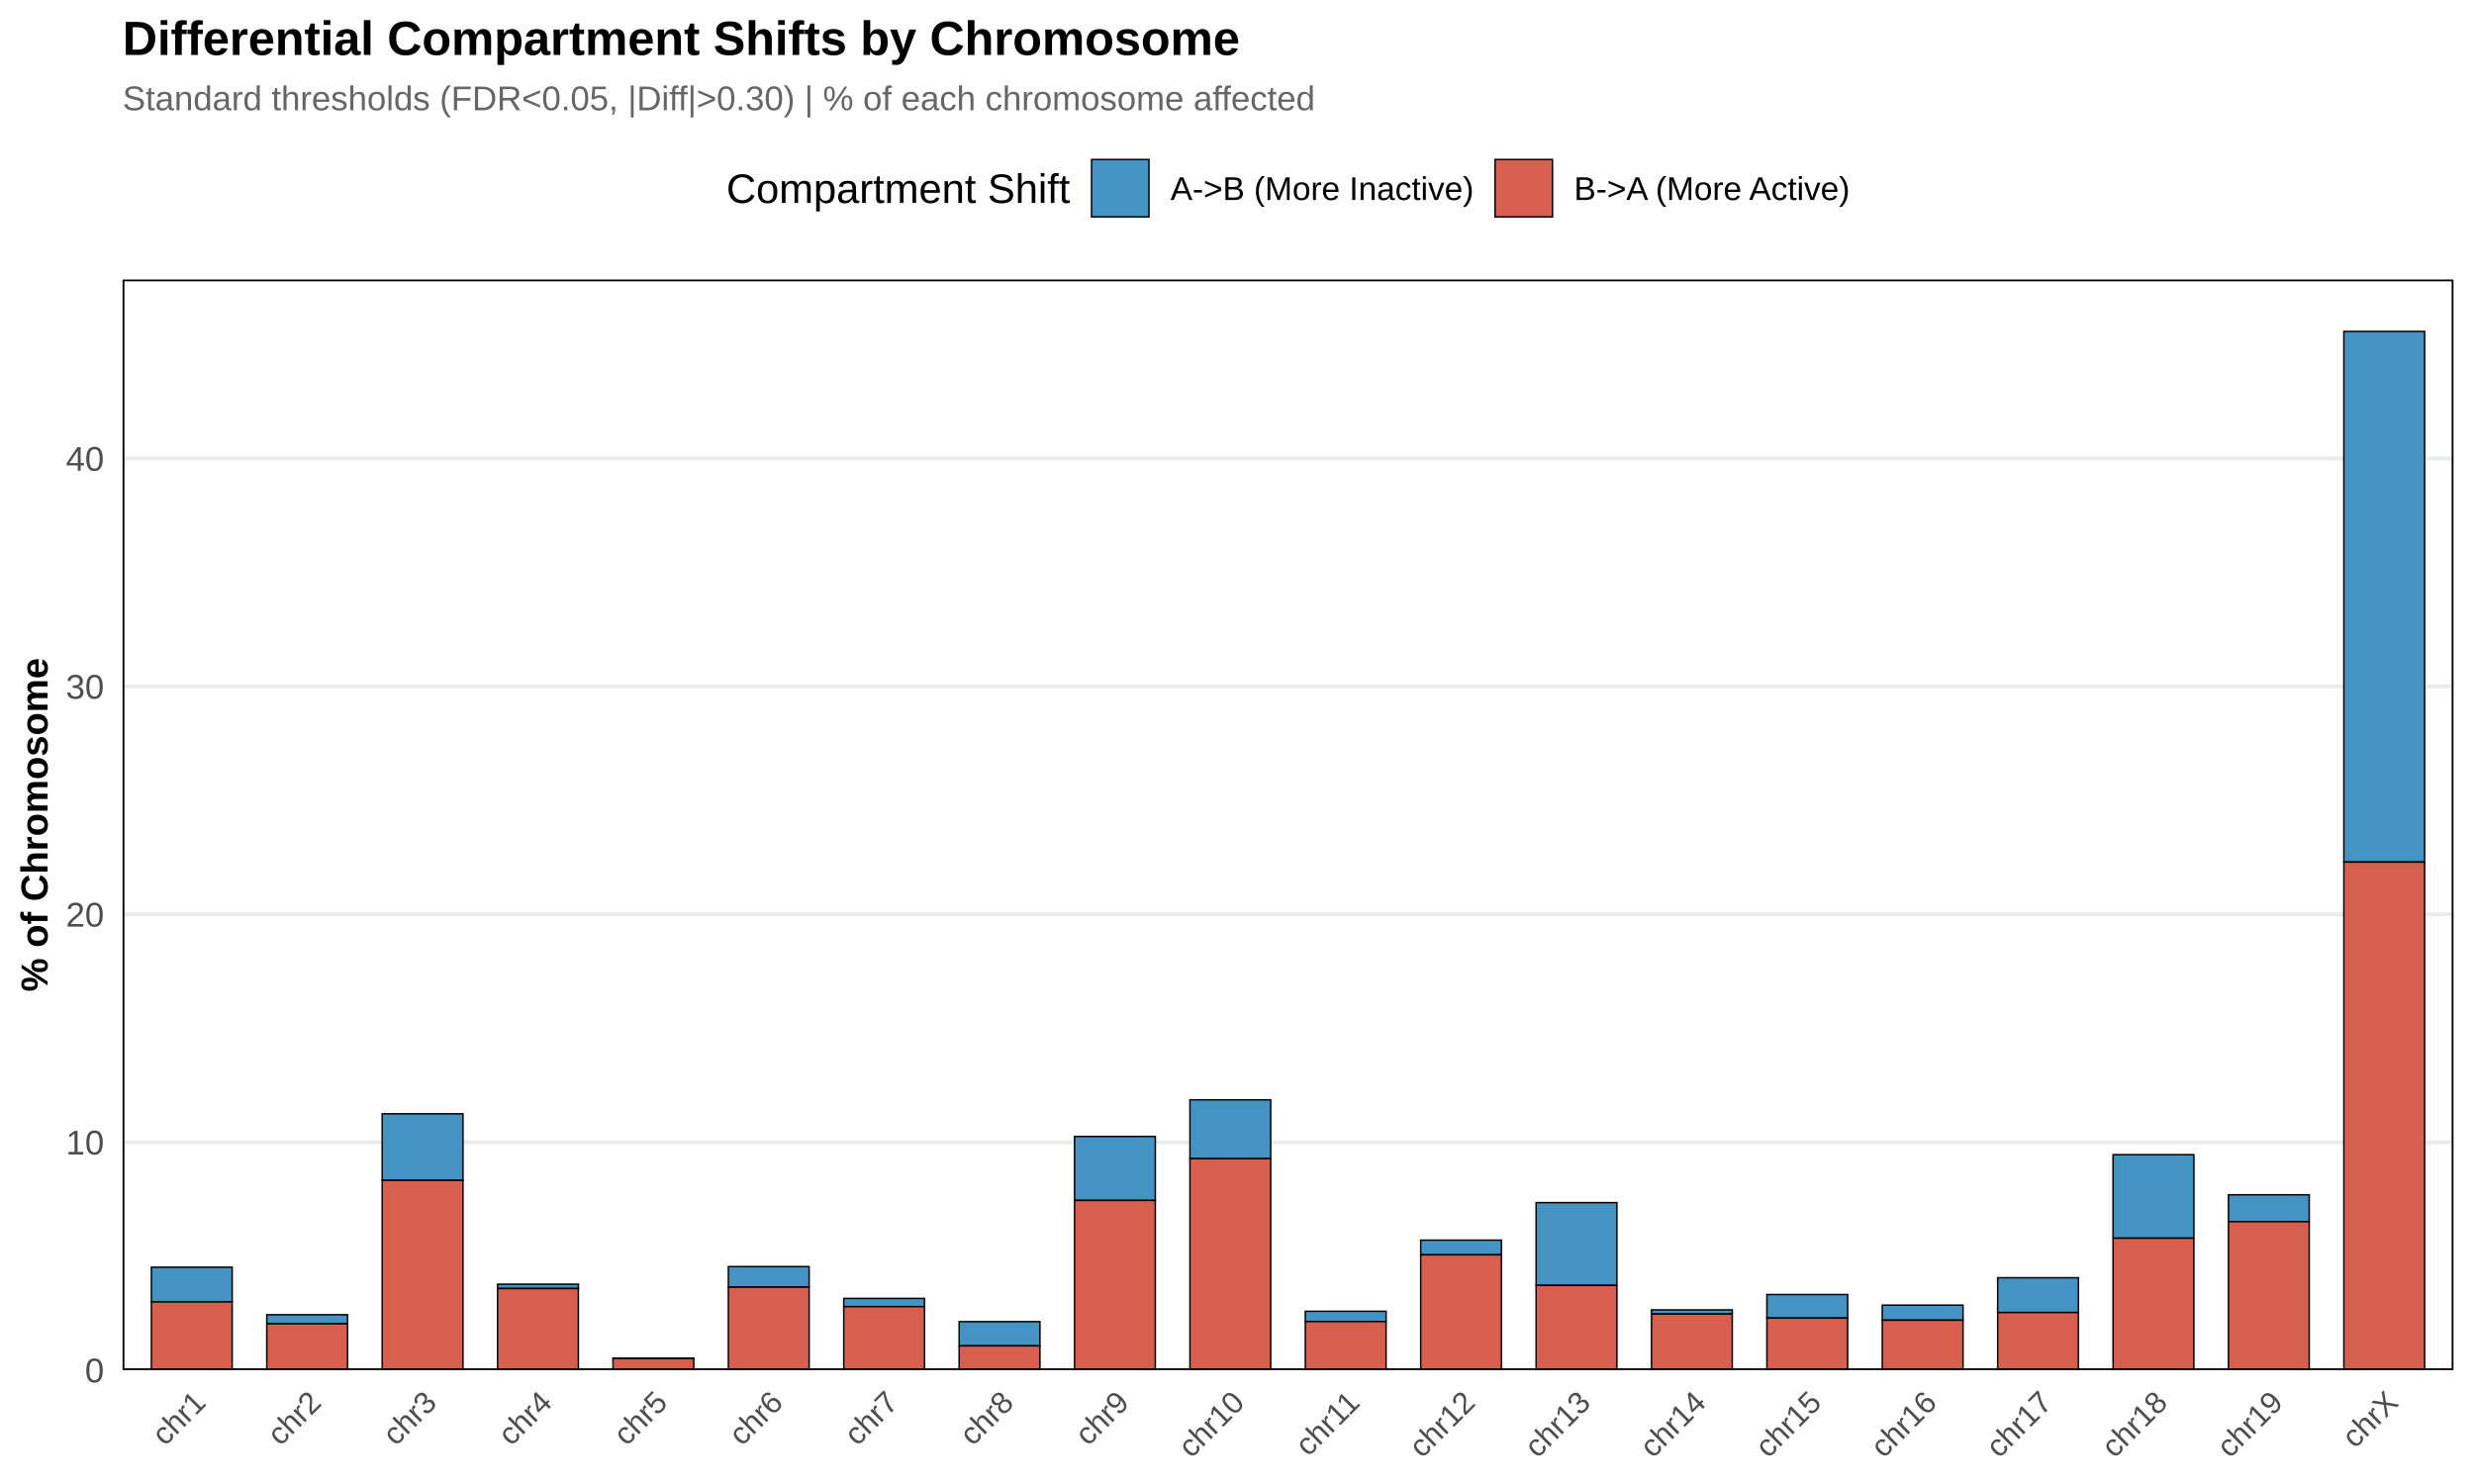
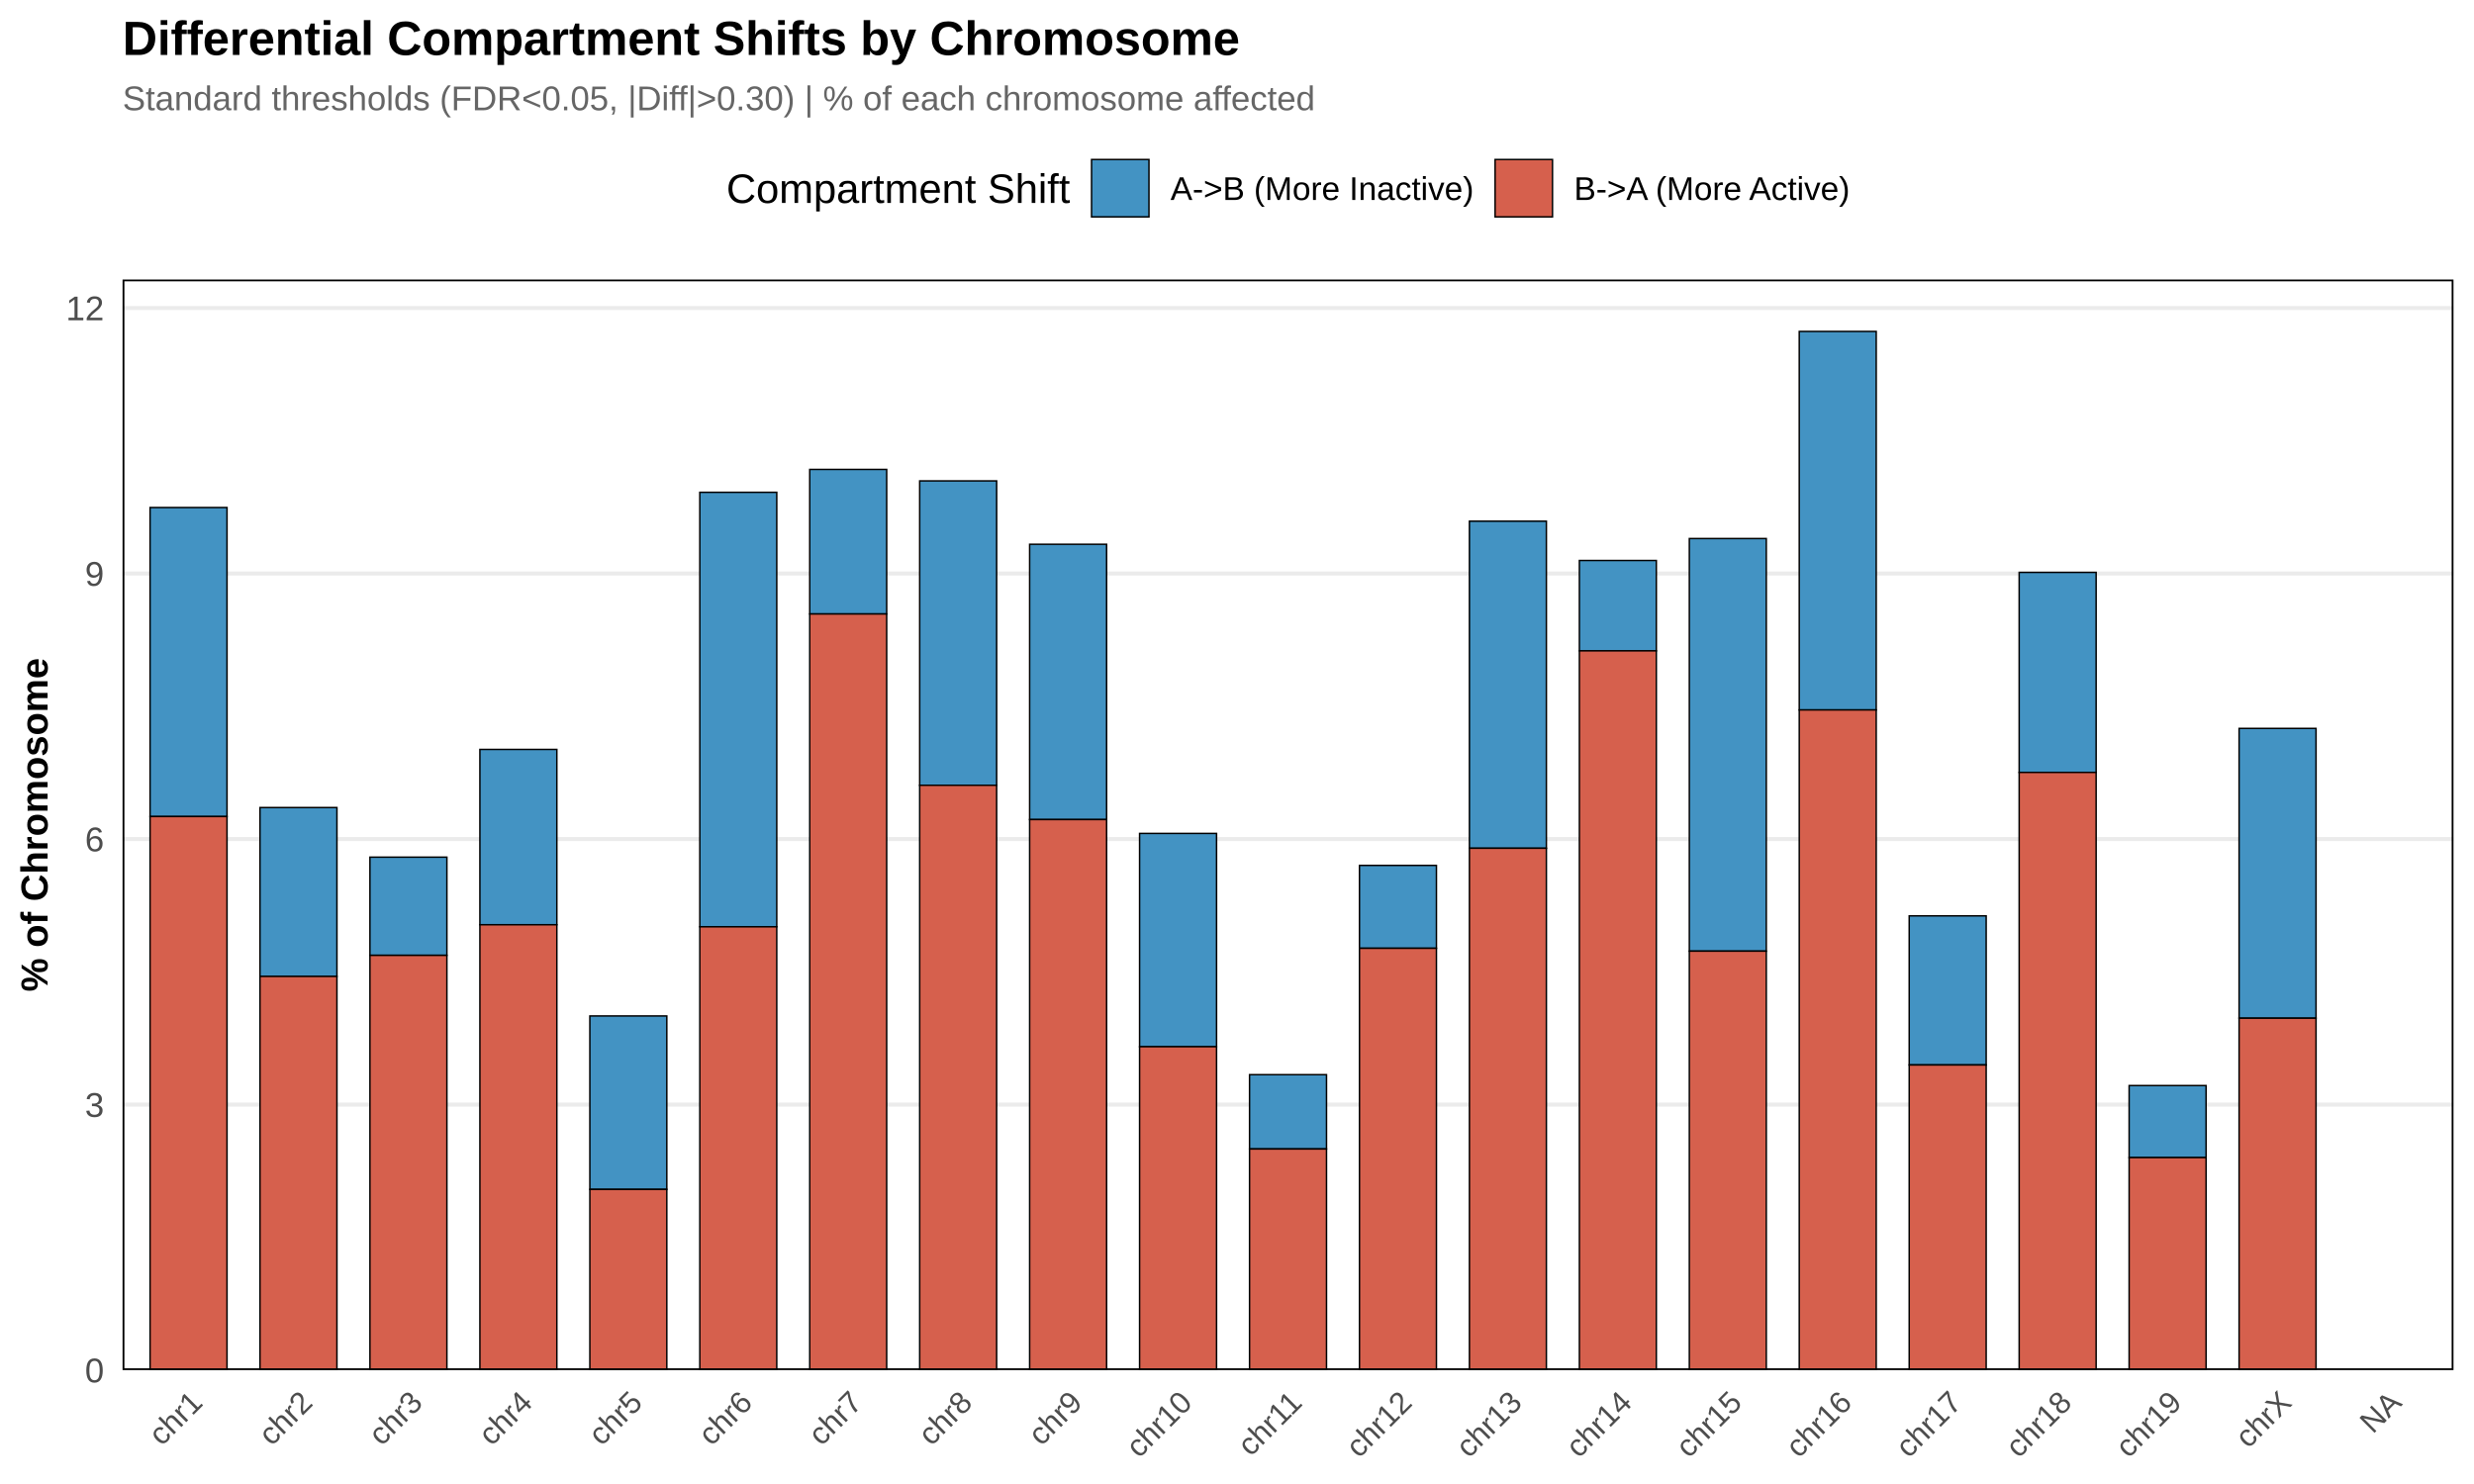
<svg xmlns="http://www.w3.org/2000/svg" width="720.00pt" height="432.00pt" viewBox="0 0 720.00 432.00">
  <g class="svglite">
    <defs>
      <style type="text/css">
    .svglite line, .svglite polyline, .svglite polygon, .svglite path, .svglite rect, .svglite circle {
      fill: none;
      stroke: #000000;
      stroke-linecap: round;
      stroke-linejoin: round;
      stroke-miterlimit: 10.00;
    }
    .svglite text {
      white-space: pre;
    }
    .svglite g.glyphgroup path {
      fill: inherit;
      stroke: none;
    }
  </style>
    </defs>
    <rect width="100%" height="100%" style="stroke: none; fill: #FFFFFF;" />
    <defs>
      <clipPath id="cpMC4wMHw3MjAuMDB8MC4wMHw0MzIuMDA=">
        <rect x="0.00" y="0.00" width="720.00" height="432.00" />
      </clipPath>
    </defs>
    <g clip-path="url(#cpMC4wMHw3MjAuMDB8MC4wMHw0MzIuMDA=)">
      <rect x="0.00" y="0.00" width="720.00" height="432.00" style="stroke-width: 1.16; stroke: none; fill: #FFFFFF;" />
    </g>
    <defs>
      <clipPath id="cpMzUuNjd8NzE0LjAyfDgxLjM2fDM5OC44NA==">
        <rect x="35.67" y="81.36" width="678.36" height="317.49" />
      </clipPath>
    </defs>
    <g clip-path="url(#cpMzUuNjd8NzE0LjAyfDgxLjM2fDM5OC44NA==)">
      <polyline points="35.67,398.84 714.02,398.84 " style="stroke-width: 1.16; stroke: #EBEBEB; stroke-linecap: butt;" />
-       <polyline points="35.67,332.50 714.02,332.50 " style="stroke-width: 1.16; stroke: #EBEBEB; stroke-linecap: butt;" />
-       <polyline points="35.67,266.16 714.02,266.16 " style="stroke-width: 1.16; stroke: #EBEBEB; stroke-linecap: butt;" />
-       <polyline points="35.67,199.81 714.02,199.81 " style="stroke-width: 1.16; stroke: #EBEBEB; stroke-linecap: butt;" />
-       <polyline points="35.67,133.47 714.02,133.47 " style="stroke-width: 1.16; stroke: #EBEBEB; stroke-linecap: butt;" />
-       <rect x="44.06" y="368.89" width="23.51" height="10.10" style="stroke-width: 0.43; stroke-linecap: butt; stroke-linejoin: miter; fill: #4393C3;" />
-       <rect x="44.06" y="378.99" width="23.51" height="19.85" style="stroke-width: 0.43; stroke-linecap: butt; stroke-linejoin: miter; fill: #D6604D;" />
-       <rect x="346.30" y="320.16" width="23.51" height="17.13" style="stroke-width: 0.43; stroke-linecap: butt; stroke-linejoin: miter; fill: #4393C3;" />
-       <rect x="346.30" y="337.29" width="23.51" height="61.55" style="stroke-width: 0.43; stroke-linecap: butt; stroke-linejoin: miter; fill: #D6604D;" />
-       <rect x="379.88" y="381.72" width="23.51" height="2.99" style="stroke-width: 0.43; stroke-linecap: butt; stroke-linejoin: miter; fill: #4393C3;" />
-       <rect x="379.88" y="384.71" width="23.51" height="14.13" style="stroke-width: 0.43; stroke-linecap: butt; stroke-linejoin: miter; fill: #D6604D;" />
-       <rect x="413.46" y="361.01" width="23.51" height="4.28" style="stroke-width: 0.43; stroke-linecap: butt; stroke-linejoin: miter; fill: #4393C3;" />
-       <rect x="413.46" y="365.29" width="23.51" height="33.55" style="stroke-width: 0.43; stroke-linecap: butt; stroke-linejoin: miter; fill: #D6604D;" />
-       <rect x="447.05" y="350.09" width="23.51" height="24.10" style="stroke-width: 0.43; stroke-linecap: butt; stroke-linejoin: miter; fill: #4393C3;" />
-       <rect x="447.05" y="374.19" width="23.51" height="24.65" style="stroke-width: 0.43; stroke-linecap: butt; stroke-linejoin: miter; fill: #D6604D;" />
-       <rect x="480.63" y="381.31" width="23.51" height="1.20" style="stroke-width: 0.43; stroke-linecap: butt; stroke-linejoin: miter; fill: #4393C3;" />
-       <rect x="480.63" y="382.51" width="23.51" height="16.33" style="stroke-width: 0.43; stroke-linecap: butt; stroke-linejoin: miter; fill: #D6604D;" />
-       <rect x="514.21" y="376.84" width="23.51" height="6.85" style="stroke-width: 0.43; stroke-linecap: butt; stroke-linejoin: miter; fill: #4393C3;" />
-       <rect x="514.21" y="383.70" width="23.51" height="15.14" style="stroke-width: 0.43; stroke-linecap: butt; stroke-linejoin: miter; fill: #D6604D;" />
-       <rect x="547.79" y="379.93" width="23.51" height="4.39" style="stroke-width: 0.43; stroke-linecap: butt; stroke-linejoin: miter; fill: #4393C3;" />
-       <rect x="547.79" y="384.32" width="23.51" height="14.52" style="stroke-width: 0.43; stroke-linecap: butt; stroke-linejoin: miter; fill: #D6604D;" />
-       <rect x="581.37" y="371.95" width="23.51" height="10.13" style="stroke-width: 0.43; stroke-linecap: butt; stroke-linejoin: miter; fill: #4393C3;" />
-       <rect x="581.37" y="382.08" width="23.51" height="16.76" style="stroke-width: 0.43; stroke-linecap: butt; stroke-linejoin: miter; fill: #D6604D;" />
-       <rect x="614.96" y="336.12" width="23.51" height="24.32" style="stroke-width: 0.43; stroke-linecap: butt; stroke-linejoin: miter; fill: #4393C3;" />
-       <rect x="614.96" y="360.44" width="23.51" height="38.40" style="stroke-width: 0.43; stroke-linecap: butt; stroke-linejoin: miter; fill: #D6604D;" />
-       <rect x="648.54" y="347.81" width="23.51" height="7.83" style="stroke-width: 0.43; stroke-linecap: butt; stroke-linejoin: miter; fill: #4393C3;" />
-       <rect x="648.54" y="355.64" width="23.51" height="43.20" style="stroke-width: 0.43; stroke-linecap: butt; stroke-linejoin: miter; fill: #D6604D;" />
-       <rect x="77.64" y="382.72" width="23.51" height="2.64" style="stroke-width: 0.43; stroke-linecap: butt; stroke-linejoin: miter; fill: #4393C3;" />
-       <rect x="77.64" y="385.36" width="23.51" height="13.48" style="stroke-width: 0.43; stroke-linecap: butt; stroke-linejoin: miter; fill: #D6604D;" />
-       <rect x="111.23" y="324.23" width="23.51" height="19.38" style="stroke-width: 0.43; stroke-linecap: butt; stroke-linejoin: miter; fill: #4393C3;" />
-       <rect x="111.23" y="343.60" width="23.51" height="55.24" style="stroke-width: 0.43; stroke-linecap: butt; stroke-linejoin: miter; fill: #D6604D;" />
-       <rect x="144.81" y="373.83" width="23.51" height="1.27" style="stroke-width: 0.43; stroke-linecap: butt; stroke-linejoin: miter; fill: #4393C3;" />
-       <rect x="144.81" y="375.10" width="23.51" height="23.74" style="stroke-width: 0.43; stroke-linecap: butt; stroke-linejoin: miter; fill: #D6604D;" />
-       <rect x="178.39" y="395.35" width="23.51" height="0.11" style="stroke-width: 0.43; stroke-linecap: butt; stroke-linejoin: miter; fill: #4393C3;" />
-       <rect x="178.39" y="395.46" width="23.51" height="3.39" style="stroke-width: 0.43; stroke-linecap: butt; stroke-linejoin: miter; fill: #D6604D;" />
-       <rect x="211.97" y="368.71" width="23.51" height="5.98" style="stroke-width: 0.43; stroke-linecap: butt; stroke-linejoin: miter; fill: #4393C3;" />
-       <rect x="211.97" y="374.70" width="23.51" height="24.15" style="stroke-width: 0.43; stroke-linecap: butt; stroke-linejoin: miter; fill: #D6604D;" />
-       <rect x="245.55" y="377.97" width="23.51" height="2.39" style="stroke-width: 0.43; stroke-linecap: butt; stroke-linejoin: miter; fill: #4393C3;" />
-       <rect x="245.55" y="380.37" width="23.51" height="18.47" style="stroke-width: 0.43; stroke-linecap: butt; stroke-linejoin: miter; fill: #D6604D;" />
-       <rect x="279.14" y="384.74" width="23.51" height="7.05" style="stroke-width: 0.43; stroke-linecap: butt; stroke-linejoin: miter; fill: #4393C3;" />
-       <rect x="279.14" y="391.79" width="23.51" height="7.05" style="stroke-width: 0.43; stroke-linecap: butt; stroke-linejoin: miter; fill: #D6604D;" />
-       <rect x="312.72" y="330.82" width="23.51" height="18.64" style="stroke-width: 0.43; stroke-linecap: butt; stroke-linejoin: miter; fill: #4393C3;" />
-       <rect x="312.72" y="349.46" width="23.51" height="49.39" style="stroke-width: 0.43; stroke-linecap: butt; stroke-linejoin: miter; fill: #D6604D;" />
-       <rect x="682.12" y="96.48" width="23.51" height="154.48" style="stroke-width: 0.43; stroke-linecap: butt; stroke-linejoin: miter; fill: #4393C3;" />
-       <rect x="682.12" y="250.96" width="23.51" height="147.89" style="stroke-width: 0.43; stroke-linecap: butt; stroke-linejoin: miter; fill: #D6604D;" />
+       <polyline points="35.67,321.55 714.02,321.55 " style="stroke-width: 1.16; stroke: #EBEBEB; stroke-linecap: butt;" />
+       <polyline points="35.67,244.25 714.02,244.25 " style="stroke-width: 1.16; stroke: #EBEBEB; stroke-linecap: butt;" />
+       <polyline points="35.67,166.95 714.02,166.95 " style="stroke-width: 1.16; stroke: #EBEBEB; stroke-linecap: butt;" />
+       <polyline points="35.67,89.66 714.02,89.66 " style="stroke-width: 1.16; stroke: #EBEBEB; stroke-linecap: butt;" />
+       <rect x="43.67" y="147.74" width="22.40" height="89.96" style="stroke-width: 0.43; stroke-linecap: butt; stroke-linejoin: miter; fill: #4393C3;" />
+       <rect x="43.67" y="237.70" width="22.40" height="161.14" style="stroke-width: 0.43; stroke-linecap: butt; stroke-linejoin: miter; fill: #D6604D;" />
+       <rect x="331.65" y="242.61" width="22.40" height="62.10" style="stroke-width: 0.43; stroke-linecap: butt; stroke-linejoin: miter; fill: #4393C3;" />
+       <rect x="331.65" y="304.71" width="22.40" height="94.14" style="stroke-width: 0.43; stroke-linecap: butt; stroke-linejoin: miter; fill: #D6604D;" />
+       <rect x="363.65" y="312.84" width="22.40" height="21.63" style="stroke-width: 0.43; stroke-linecap: butt; stroke-linejoin: miter; fill: #4393C3;" />
+       <rect x="363.65" y="334.47" width="22.40" height="64.37" style="stroke-width: 0.43; stroke-linecap: butt; stroke-linejoin: miter; fill: #D6604D;" />
+       <rect x="395.64" y="251.92" width="22.40" height="24.13" style="stroke-width: 0.43; stroke-linecap: butt; stroke-linejoin: miter; fill: #4393C3;" />
+       <rect x="395.64" y="276.05" width="22.40" height="122.79" style="stroke-width: 0.43; stroke-linecap: butt; stroke-linejoin: miter; fill: #D6604D;" />
+       <rect x="427.64" y="151.72" width="22.40" height="95.21" style="stroke-width: 0.43; stroke-linecap: butt; stroke-linejoin: miter; fill: #4393C3;" />
+       <rect x="427.64" y="246.93" width="22.40" height="151.91" style="stroke-width: 0.43; stroke-linecap: butt; stroke-linejoin: miter; fill: #D6604D;" />
+       <rect x="459.64" y="163.16" width="22.40" height="26.30" style="stroke-width: 0.43; stroke-linecap: butt; stroke-linejoin: miter; fill: #4393C3;" />
+       <rect x="459.64" y="189.46" width="22.40" height="209.38" style="stroke-width: 0.43; stroke-linecap: butt; stroke-linejoin: miter; fill: #D6604D;" />
+       <rect x="491.64" y="156.77" width="22.40" height="120.11" style="stroke-width: 0.43; stroke-linecap: butt; stroke-linejoin: miter; fill: #4393C3;" />
+       <rect x="491.64" y="276.88" width="22.40" height="121.96" style="stroke-width: 0.43; stroke-linecap: butt; stroke-linejoin: miter; fill: #D6604D;" />
+       <rect x="523.63" y="96.48" width="22.40" height="110.19" style="stroke-width: 0.43; stroke-linecap: butt; stroke-linejoin: miter; fill: #4393C3;" />
+       <rect x="523.63" y="206.67" width="22.40" height="192.18" style="stroke-width: 0.43; stroke-linecap: butt; stroke-linejoin: miter; fill: #D6604D;" />
+       <rect x="555.63" y="266.61" width="22.40" height="43.40" style="stroke-width: 0.43; stroke-linecap: butt; stroke-linejoin: miter; fill: #4393C3;" />
+       <rect x="555.63" y="310.01" width="22.40" height="88.84" style="stroke-width: 0.43; stroke-linecap: butt; stroke-linejoin: miter; fill: #D6604D;" />
+       <rect x="587.63" y="166.62" width="22.40" height="58.23" style="stroke-width: 0.43; stroke-linecap: butt; stroke-linejoin: miter; fill: #4393C3;" />
+       <rect x="587.63" y="224.85" width="22.40" height="173.99" style="stroke-width: 0.43; stroke-linecap: butt; stroke-linejoin: miter; fill: #D6604D;" />
+       <rect x="619.63" y="316.01" width="22.40" height="20.97" style="stroke-width: 0.43; stroke-linecap: butt; stroke-linejoin: miter; fill: #4393C3;" />
+       <rect x="619.63" y="336.98" width="22.40" height="61.86" style="stroke-width: 0.43; stroke-linecap: butt; stroke-linejoin: miter; fill: #D6604D;" />
+       <rect x="75.66" y="235.08" width="22.40" height="49.16" style="stroke-width: 0.43; stroke-linecap: butt; stroke-linejoin: miter; fill: #4393C3;" />
+       <rect x="75.66" y="284.24" width="22.40" height="114.60" style="stroke-width: 0.43; stroke-linecap: butt; stroke-linejoin: miter; fill: #D6604D;" />
+       <rect x="107.66" y="249.52" width="22.40" height="28.58" style="stroke-width: 0.43; stroke-linecap: butt; stroke-linejoin: miter; fill: #4393C3;" />
+       <rect x="107.66" y="278.10" width="22.40" height="120.75" style="stroke-width: 0.43; stroke-linecap: butt; stroke-linejoin: miter; fill: #D6604D;" />
+       <rect x="139.66" y="218.16" width="22.40" height="51.03" style="stroke-width: 0.43; stroke-linecap: butt; stroke-linejoin: miter; fill: #4393C3;" />
+       <rect x="139.66" y="269.20" width="22.40" height="129.64" style="stroke-width: 0.43; stroke-linecap: butt; stroke-linejoin: miter; fill: #D6604D;" />
+       <rect x="171.66" y="295.75" width="22.40" height="50.48" style="stroke-width: 0.43; stroke-linecap: butt; stroke-linejoin: miter; fill: #4393C3;" />
+       <rect x="171.66" y="346.24" width="22.40" height="52.61" style="stroke-width: 0.43; stroke-linecap: butt; stroke-linejoin: miter; fill: #D6604D;" />
+       <rect x="203.66" y="143.31" width="22.40" height="126.47" style="stroke-width: 0.43; stroke-linecap: butt; stroke-linejoin: miter; fill: #4393C3;" />
+       <rect x="203.66" y="269.79" width="22.40" height="129.05" style="stroke-width: 0.43; stroke-linecap: butt; stroke-linejoin: miter; fill: #D6604D;" />
+       <rect x="235.65" y="136.65" width="22.40" height="42.07" style="stroke-width: 0.43; stroke-linecap: butt; stroke-linejoin: miter; fill: #4393C3;" />
+       <rect x="235.65" y="178.73" width="22.40" height="220.11" style="stroke-width: 0.43; stroke-linecap: butt; stroke-linejoin: miter; fill: #D6604D;" />
+       <rect x="267.65" y="139.99" width="22.40" height="88.61" style="stroke-width: 0.43; stroke-linecap: butt; stroke-linejoin: miter; fill: #4393C3;" />
+       <rect x="267.65" y="228.60" width="22.40" height="170.24" style="stroke-width: 0.43; stroke-linecap: butt; stroke-linejoin: miter; fill: #D6604D;" />
+       <rect x="299.65" y="158.44" width="22.40" height="80.13" style="stroke-width: 0.43; stroke-linecap: butt; stroke-linejoin: miter; fill: #4393C3;" />
+       <rect x="299.65" y="238.58" width="22.40" height="160.27" style="stroke-width: 0.43; stroke-linecap: butt; stroke-linejoin: miter; fill: #D6604D;" />
+       <rect x="651.63" y="212.04" width="22.40" height="84.36" style="stroke-width: 0.43; stroke-linecap: butt; stroke-linejoin: miter; fill: #4393C3;" />
+       <rect x="651.63" y="296.40" width="22.40" height="102.44" style="stroke-width: 0.43; stroke-linecap: butt; stroke-linejoin: miter; fill: #D6604D;" />
      <rect x="35.67" y="81.36" width="678.36" height="317.49" style="stroke-width: 1.07;" />
    </g>
    <g clip-path="url(#cpMC4wMHw3MjAuMDB8MC4wMHw0MzIuMDA=)">
      <text x="30.29" y="402.42" text-anchor="end" style="font-size: 10.00px;fill: #4D4D4D; font-family: &quot;Arial&quot;;" textLength="5.56px" lengthAdjust="spacingAndGlyphs">0</text>
-       <text x="30.29" y="336.08" text-anchor="end" style="font-size: 10.00px;fill: #4D4D4D; font-family: &quot;Arial&quot;;" textLength="11.12px" lengthAdjust="spacingAndGlyphs">10</text>
-       <text x="30.29" y="269.74" text-anchor="end" style="font-size: 10.00px;fill: #4D4D4D; font-family: &quot;Arial&quot;;" textLength="11.12px" lengthAdjust="spacingAndGlyphs">20</text>
-       <text x="30.29" y="203.40" text-anchor="end" style="font-size: 10.00px;fill: #4D4D4D; font-family: &quot;Arial&quot;;" textLength="11.12px" lengthAdjust="spacingAndGlyphs">30</text>
-       <text x="30.29" y="137.05" text-anchor="end" style="font-size: 10.00px;fill: #4D4D4D; font-family: &quot;Arial&quot;;" textLength="11.12px" lengthAdjust="spacingAndGlyphs">40</text>
-       <text transform="translate(60.37,408.78) rotate(-45)" text-anchor="end" style="font-size: 9.00px;fill: #4D4D4D; font-family: &quot;Arial&quot;;" textLength="17.50px" lengthAdjust="spacingAndGlyphs">chr1</text>
-       <text transform="translate(93.95,408.78) rotate(-45)" text-anchor="end" style="font-size: 9.00px;fill: #4D4D4D; font-family: &quot;Arial&quot;;" textLength="17.50px" lengthAdjust="spacingAndGlyphs">chr2</text>
-       <text transform="translate(127.54,408.78) rotate(-45)" text-anchor="end" style="font-size: 9.00px;fill: #4D4D4D; font-family: &quot;Arial&quot;;" textLength="17.50px" lengthAdjust="spacingAndGlyphs">chr3</text>
-       <text transform="translate(161.12,408.78) rotate(-45)" text-anchor="end" style="font-size: 9.00px;fill: #4D4D4D; font-family: &quot;Arial&quot;;" textLength="17.50px" lengthAdjust="spacingAndGlyphs">chr4</text>
-       <text transform="translate(194.70,408.78) rotate(-45)" text-anchor="end" style="font-size: 9.00px;fill: #4D4D4D; font-family: &quot;Arial&quot;;" textLength="17.50px" lengthAdjust="spacingAndGlyphs">chr5</text>
-       <text transform="translate(228.28,408.78) rotate(-45)" text-anchor="end" style="font-size: 9.00px;fill: #4D4D4D; font-family: &quot;Arial&quot;;" textLength="17.50px" lengthAdjust="spacingAndGlyphs">chr6</text>
-       <text transform="translate(261.86,408.78) rotate(-45)" text-anchor="end" style="font-size: 9.00px;fill: #4D4D4D; font-family: &quot;Arial&quot;;" textLength="17.50px" lengthAdjust="spacingAndGlyphs">chr7</text>
-       <text transform="translate(295.45,408.78) rotate(-45)" text-anchor="end" style="font-size: 9.00px;fill: #4D4D4D; font-family: &quot;Arial&quot;;" textLength="17.50px" lengthAdjust="spacingAndGlyphs">chr8</text>
-       <text transform="translate(329.03,408.78) rotate(-45)" text-anchor="end" style="font-size: 9.00px;fill: #4D4D4D; font-family: &quot;Arial&quot;;" textLength="17.50px" lengthAdjust="spacingAndGlyphs">chr9</text>
-       <text transform="translate(362.61,408.78) rotate(-45)" text-anchor="end" style="font-size: 9.00px;fill: #4D4D4D; font-family: &quot;Arial&quot;;" textLength="22.50px" lengthAdjust="spacingAndGlyphs">chr10</text>
-       <text transform="translate(396.19,408.78) rotate(-45)" text-anchor="end" style="font-size: 9.00px;fill: #4D4D4D; font-family: &quot;Arial&quot;;" textLength="21.83px" lengthAdjust="spacingAndGlyphs">chr11</text>
-       <text transform="translate(429.77,408.78) rotate(-45)" text-anchor="end" style="font-size: 9.00px;fill: #4D4D4D; font-family: &quot;Arial&quot;;" textLength="22.50px" lengthAdjust="spacingAndGlyphs">chr12</text>
-       <text transform="translate(463.36,408.78) rotate(-45)" text-anchor="end" style="font-size: 9.00px;fill: #4D4D4D; font-family: &quot;Arial&quot;;" textLength="22.50px" lengthAdjust="spacingAndGlyphs">chr13</text>
-       <text transform="translate(496.94,408.78) rotate(-45)" text-anchor="end" style="font-size: 9.00px;fill: #4D4D4D; font-family: &quot;Arial&quot;;" textLength="22.50px" lengthAdjust="spacingAndGlyphs">chr14</text>
-       <text transform="translate(530.52,408.78) rotate(-45)" text-anchor="end" style="font-size: 9.00px;fill: #4D4D4D; font-family: &quot;Arial&quot;;" textLength="22.50px" lengthAdjust="spacingAndGlyphs">chr15</text>
-       <text transform="translate(564.10,408.78) rotate(-45)" text-anchor="end" style="font-size: 9.00px;fill: #4D4D4D; font-family: &quot;Arial&quot;;" textLength="22.50px" lengthAdjust="spacingAndGlyphs">chr16</text>
-       <text transform="translate(597.68,408.78) rotate(-45)" text-anchor="end" style="font-size: 9.00px;fill: #4D4D4D; font-family: &quot;Arial&quot;;" textLength="22.50px" lengthAdjust="spacingAndGlyphs">chr17</text>
-       <text transform="translate(631.27,408.78) rotate(-45)" text-anchor="end" style="font-size: 9.00px;fill: #4D4D4D; font-family: &quot;Arial&quot;;" textLength="22.50px" lengthAdjust="spacingAndGlyphs">chr18</text>
-       <text transform="translate(664.85,408.78) rotate(-45)" text-anchor="end" style="font-size: 9.00px;fill: #4D4D4D; font-family: &quot;Arial&quot;;" textLength="22.50px" lengthAdjust="spacingAndGlyphs">chr19</text>
-       <text transform="translate(698.43,408.78) rotate(-45)" text-anchor="end" style="font-size: 9.00px;fill: #4D4D4D; font-family: &quot;Arial&quot;;" textLength="18.50px" lengthAdjust="spacingAndGlyphs">chrX</text>
+       <text x="30.29" y="325.13" text-anchor="end" style="font-size: 10.00px;fill: #4D4D4D; font-family: &quot;Arial&quot;;" textLength="5.56px" lengthAdjust="spacingAndGlyphs">3</text>
+       <text x="30.29" y="247.83" text-anchor="end" style="font-size: 10.00px;fill: #4D4D4D; font-family: &quot;Arial&quot;;" textLength="5.56px" lengthAdjust="spacingAndGlyphs">6</text>
+       <text x="30.29" y="170.53" text-anchor="end" style="font-size: 10.00px;fill: #4D4D4D; font-family: &quot;Arial&quot;;" textLength="5.56px" lengthAdjust="spacingAndGlyphs">9</text>
+       <text x="30.29" y="93.24" text-anchor="end" style="font-size: 10.00px;fill: #4D4D4D; font-family: &quot;Arial&quot;;" textLength="11.12px" lengthAdjust="spacingAndGlyphs">12</text>
+       <text transform="translate(59.42,408.78) rotate(-45)" text-anchor="end" style="font-size: 9.00px;fill: #4D4D4D; font-family: &quot;Arial&quot;;" textLength="17.50px" lengthAdjust="spacingAndGlyphs">chr1</text>
+       <text transform="translate(91.42,408.78) rotate(-45)" text-anchor="end" style="font-size: 9.00px;fill: #4D4D4D; font-family: &quot;Arial&quot;;" textLength="17.50px" lengthAdjust="spacingAndGlyphs">chr2</text>
+       <text transform="translate(123.42,408.78) rotate(-45)" text-anchor="end" style="font-size: 9.00px;fill: #4D4D4D; font-family: &quot;Arial&quot;;" textLength="17.50px" lengthAdjust="spacingAndGlyphs">chr3</text>
+       <text transform="translate(155.42,408.78) rotate(-45)" text-anchor="end" style="font-size: 9.00px;fill: #4D4D4D; font-family: &quot;Arial&quot;;" textLength="17.50px" lengthAdjust="spacingAndGlyphs">chr4</text>
+       <text transform="translate(187.41,408.78) rotate(-45)" text-anchor="end" style="font-size: 9.00px;fill: #4D4D4D; font-family: &quot;Arial&quot;;" textLength="17.50px" lengthAdjust="spacingAndGlyphs">chr5</text>
+       <text transform="translate(219.41,408.78) rotate(-45)" text-anchor="end" style="font-size: 9.00px;fill: #4D4D4D; font-family: &quot;Arial&quot;;" textLength="17.50px" lengthAdjust="spacingAndGlyphs">chr6</text>
+       <text transform="translate(251.41,408.78) rotate(-45)" text-anchor="end" style="font-size: 9.00px;fill: #4D4D4D; font-family: &quot;Arial&quot;;" textLength="17.50px" lengthAdjust="spacingAndGlyphs">chr7</text>
+       <text transform="translate(283.41,408.78) rotate(-45)" text-anchor="end" style="font-size: 9.00px;fill: #4D4D4D; font-family: &quot;Arial&quot;;" textLength="17.50px" lengthAdjust="spacingAndGlyphs">chr8</text>
+       <text transform="translate(315.41,408.78) rotate(-45)" text-anchor="end" style="font-size: 9.00px;fill: #4D4D4D; font-family: &quot;Arial&quot;;" textLength="17.50px" lengthAdjust="spacingAndGlyphs">chr9</text>
+       <text transform="translate(347.40,408.78) rotate(-45)" text-anchor="end" style="font-size: 9.00px;fill: #4D4D4D; font-family: &quot;Arial&quot;;" textLength="22.50px" lengthAdjust="spacingAndGlyphs">chr10</text>
+       <text transform="translate(379.40,408.78) rotate(-45)" text-anchor="end" style="font-size: 9.00px;fill: #4D4D4D; font-family: &quot;Arial&quot;;" textLength="21.83px" lengthAdjust="spacingAndGlyphs">chr11</text>
+       <text transform="translate(411.40,408.78) rotate(-45)" text-anchor="end" style="font-size: 9.00px;fill: #4D4D4D; font-family: &quot;Arial&quot;;" textLength="22.50px" lengthAdjust="spacingAndGlyphs">chr12</text>
+       <text transform="translate(443.40,408.78) rotate(-45)" text-anchor="end" style="font-size: 9.00px;fill: #4D4D4D; font-family: &quot;Arial&quot;;" textLength="22.50px" lengthAdjust="spacingAndGlyphs">chr13</text>
+       <text transform="translate(475.39,408.78) rotate(-45)" text-anchor="end" style="font-size: 9.00px;fill: #4D4D4D; font-family: &quot;Arial&quot;;" textLength="22.50px" lengthAdjust="spacingAndGlyphs">chr14</text>
+       <text transform="translate(507.39,408.78) rotate(-45)" text-anchor="end" style="font-size: 9.00px;fill: #4D4D4D; font-family: &quot;Arial&quot;;" textLength="22.50px" lengthAdjust="spacingAndGlyphs">chr15</text>
+       <text transform="translate(539.39,408.78) rotate(-45)" text-anchor="end" style="font-size: 9.00px;fill: #4D4D4D; font-family: &quot;Arial&quot;;" textLength="22.50px" lengthAdjust="spacingAndGlyphs">chr16</text>
+       <text transform="translate(571.39,408.78) rotate(-45)" text-anchor="end" style="font-size: 9.00px;fill: #4D4D4D; font-family: &quot;Arial&quot;;" textLength="22.50px" lengthAdjust="spacingAndGlyphs">chr17</text>
+       <text transform="translate(603.39,408.78) rotate(-45)" text-anchor="end" style="font-size: 9.00px;fill: #4D4D4D; font-family: &quot;Arial&quot;;" textLength="22.50px" lengthAdjust="spacingAndGlyphs">chr18</text>
+       <text transform="translate(635.38,408.78) rotate(-45)" text-anchor="end" style="font-size: 9.00px;fill: #4D4D4D; font-family: &quot;Arial&quot;;" textLength="22.50px" lengthAdjust="spacingAndGlyphs">chr19</text>
+       <text transform="translate(667.38,408.78) rotate(-45)" text-anchor="end" style="font-size: 9.00px;fill: #4D4D4D; font-family: &quot;Arial&quot;;" textLength="18.50px" lengthAdjust="spacingAndGlyphs">chrX</text>
+       <text transform="translate(699.38,408.78) rotate(-45)" text-anchor="end" style="font-size: 9.00px;fill: #4D4D4D; font-family: &quot;Arial&quot;;" textLength="12.50px" lengthAdjust="spacingAndGlyphs">NA</text>
      <text transform="translate(13.85,240.10) rotate(-90)" text-anchor="middle" style="font-size: 11.00px; font-weight: bold; font-family: &quot;Arial&quot;;" textLength="97.19px" lengthAdjust="spacingAndGlyphs">% of Chromosome</text>
      <text x="211.39" y="59.08" style="font-size: 12.00px; font-family: &quot;Arial&quot;;" textLength="100.02px" lengthAdjust="spacingAndGlyphs">Compartment Shift</text>
      <rect x="317.67" y="46.43" width="16.71" height="16.71" style="stroke-width: 0.43; stroke-linecap: butt; stroke-linejoin: miter; fill: #4393C3;" />
      <rect x="435.11" y="46.43" width="16.71" height="16.71" style="stroke-width: 0.43; stroke-linecap: butt; stroke-linejoin: miter; fill: #D6604D;" />
      <text x="340.64" y="58.22" style="font-size: 9.60px; font-family: &quot;Arial&quot;;" textLength="88.20px" lengthAdjust="spacingAndGlyphs">A-&gt;B (More Inactive)</text>
      <text x="458.08" y="58.22" style="font-size: 9.60px; font-family: &quot;Arial&quot;;" textLength="80.22px" lengthAdjust="spacingAndGlyphs">B-&gt;A (More Active)</text>
      <text x="35.67" y="32.09" style="font-size: 10.00px;fill: #666666; font-family: &quot;Arial&quot;;" textLength="347.09px" lengthAdjust="spacingAndGlyphs">Standard thresholds (FDR&lt;0.05, |Diff|&gt;0.30) | % of each chromosome affected</text>
      <text x="35.67" y="16.00" style="font-size: 14.00px; font-weight: bold; font-family: &quot;Arial&quot;;" textLength="325.06px" lengthAdjust="spacingAndGlyphs">Differential Compartment Shifts by Chromosome</text>
    </g>
  </g>
</svg>
